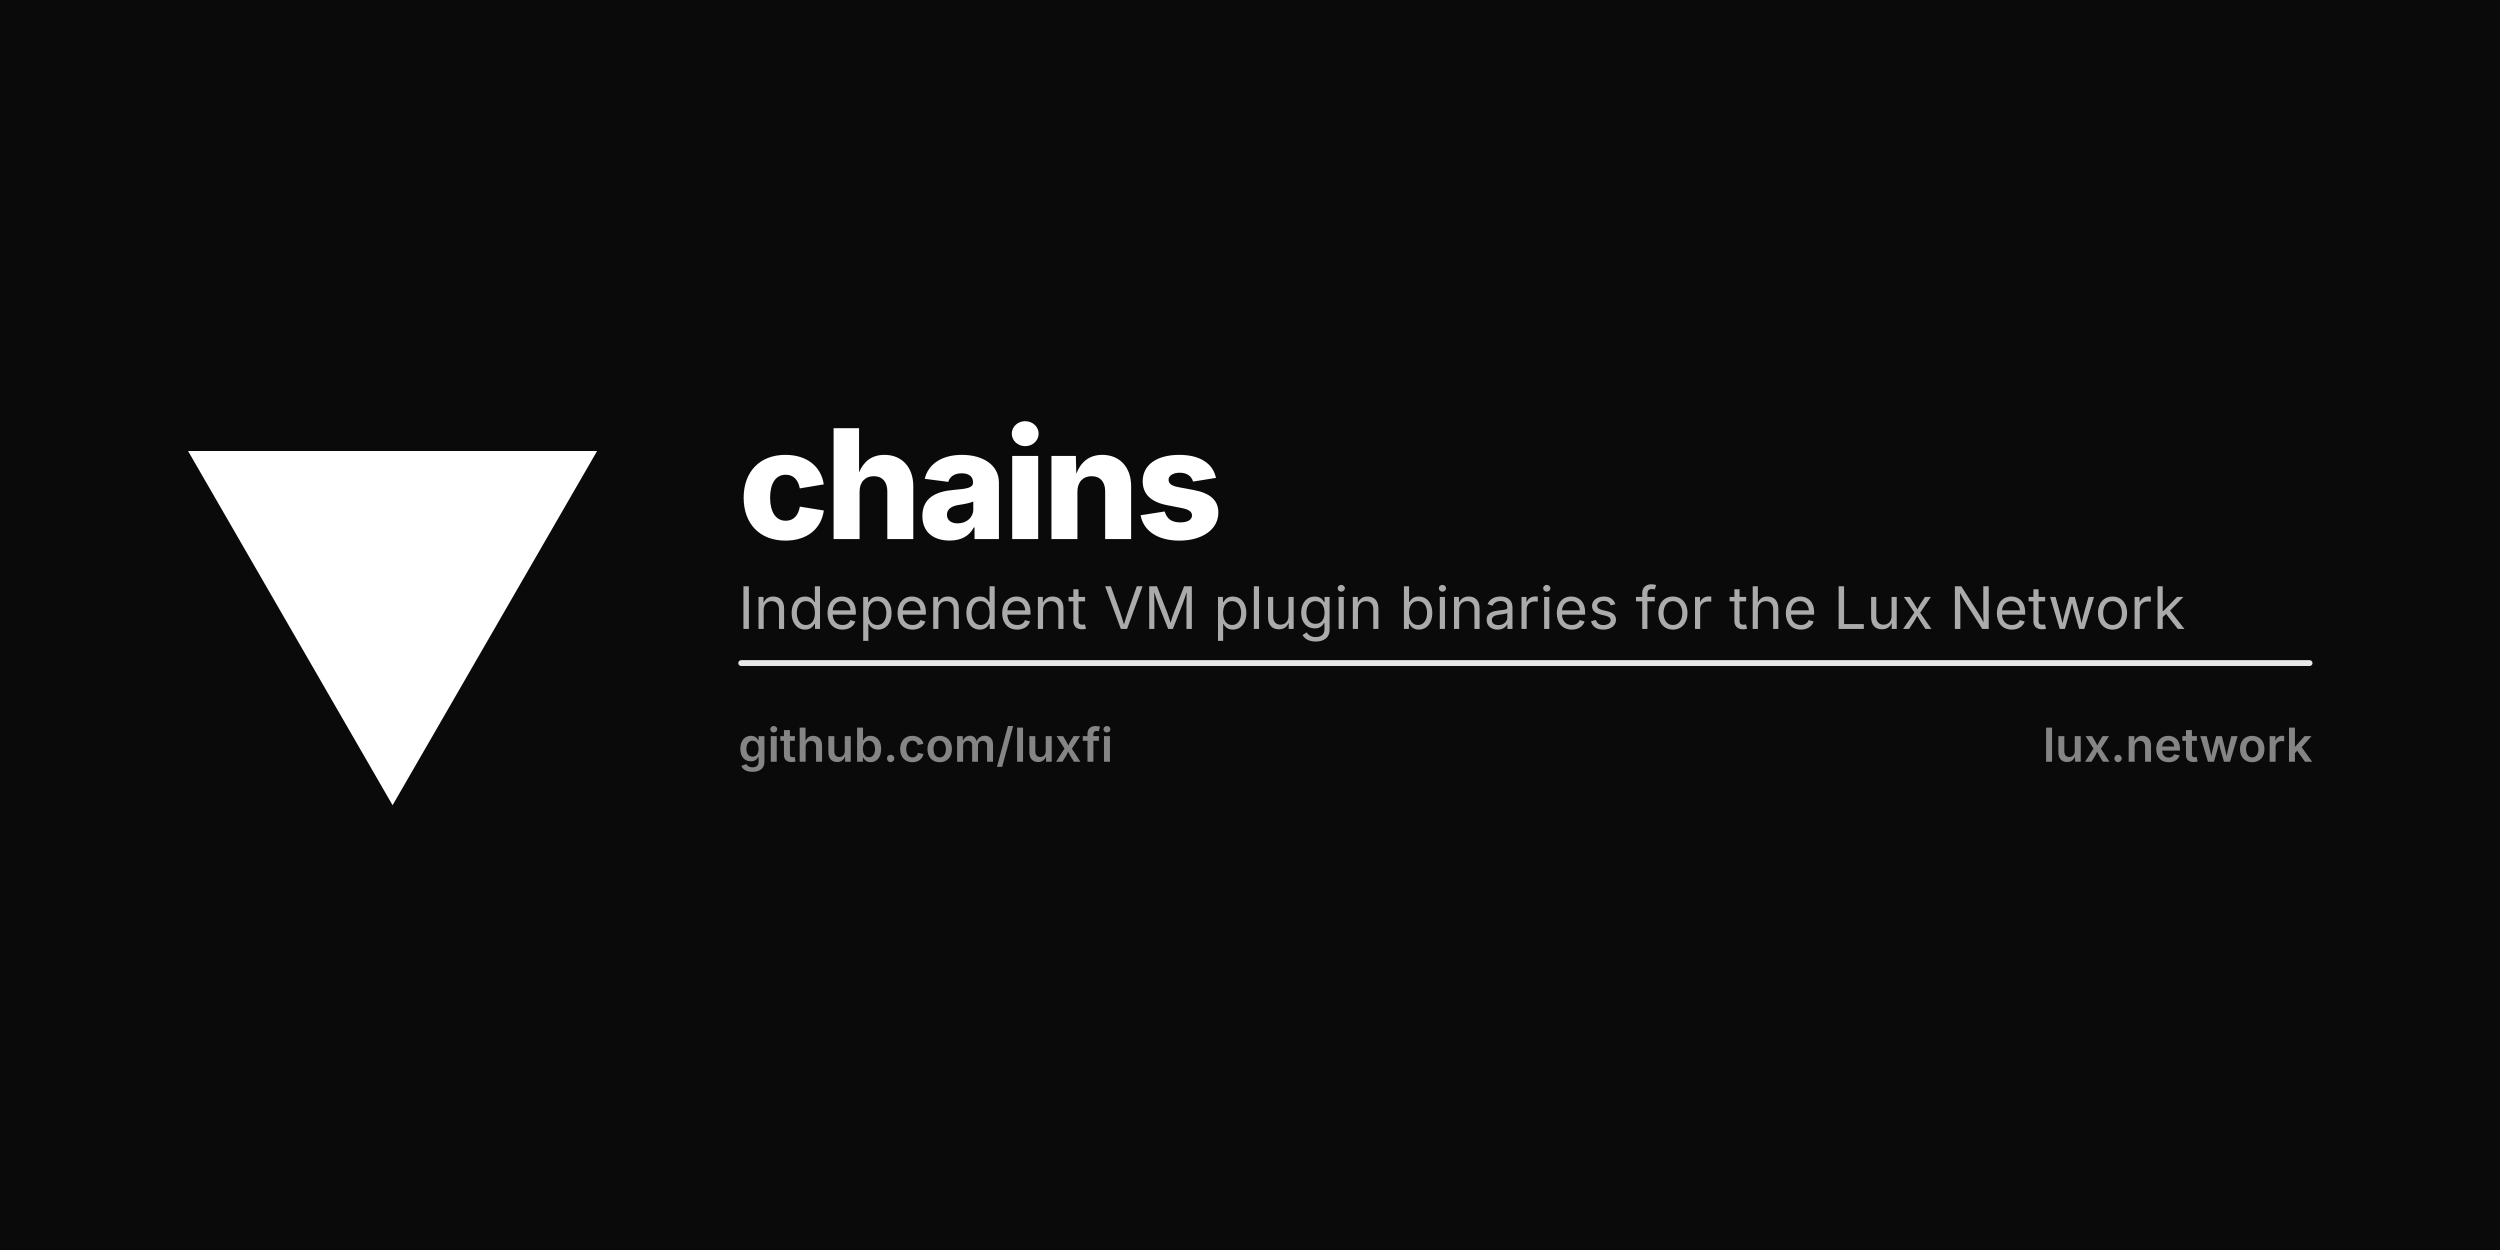
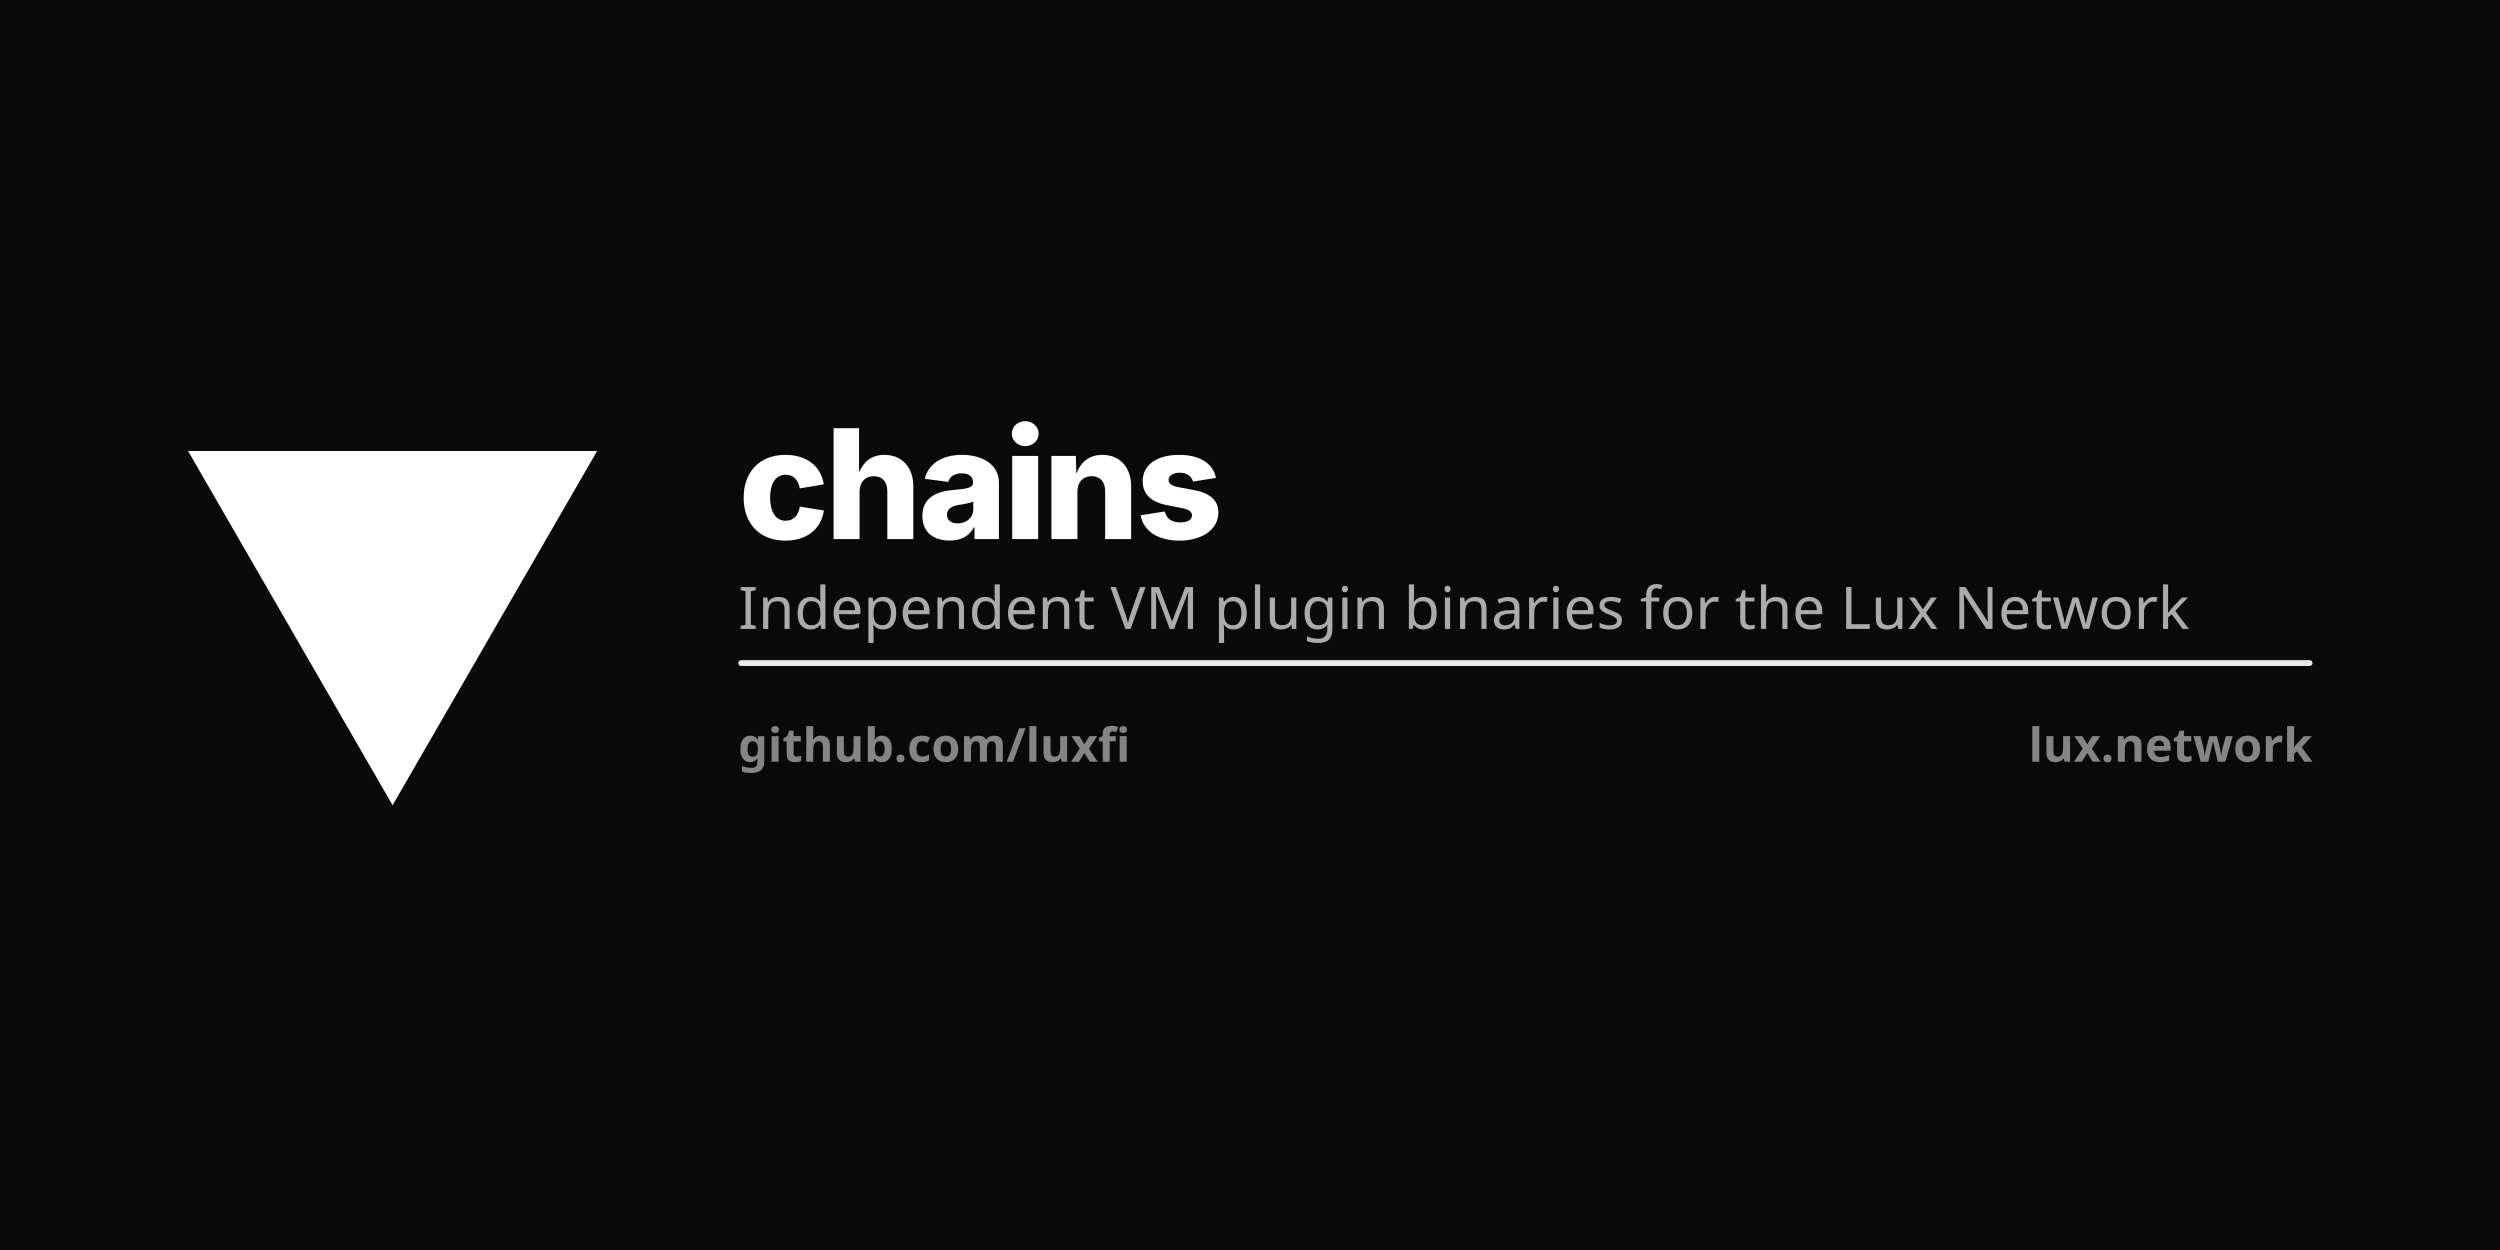
<svg xmlns="http://www.w3.org/2000/svg" width="1280" height="640" viewBox="0 0 1280 640" role="img" aria-label="chains">
  <rect width="1280" height="640" fill="#0A0A0A" />
  <svg x="96" y="215" width="210" height="210" viewBox="17 26 66 66">
    <path d="M50 88 L17.09 31 L82.91 31 Z" fill="#fff" />
  </svg>
-   <text x="378" y="276" font-family="Inter,system-ui,-apple-system,sans-serif" font-size="78" font-weight="800" letter-spacing="-2" fill="#ffffff">chains</text>
-   <text x="378" y="322" font-family="Inter,system-ui,sans-serif" font-size="30" fill="#ffffff" opacity=".66">Independent VM plugin binaries for the Lux Network</text>
+   <text x="378" y="276" font-family="Zen,system-ui,-apple-system,sans-serif" font-size="78" font-weight="800" letter-spacing="-2" fill="#ffffff">chains</text>
+   <text x="378" y="322" font-family="Zen,system-ui,sans-serif" font-size="30" fill="#ffffff" opacity=".66">Independent VM plugin binaries for the Lux Network</text>
  <rect x="378" y="338" width="806" height="3" rx="1.5" fill="#ffffff" opacity=".9" />
-   <text x="378" y="390" font-family="Inter,system-ui,sans-serif" font-size="24" font-weight="600" fill="#ffffff" opacity=".5">github.com/luxfi</text>
-   <text x="1184" y="390" text-anchor="end" font-family="Inter,system-ui,sans-serif" font-size="24" font-weight="600" fill="#ffffff" opacity=".5">lux.network</text>
+   <text x="378" y="390" font-family="Zen,system-ui,sans-serif" font-size="24" font-weight="600" fill="#ffffff" opacity=".5">github.com/luxfi</text>
+   <text x="1184" y="390" text-anchor="end" font-family="Zen,system-ui,sans-serif" font-size="24" font-weight="600" fill="#ffffff" opacity=".5">lux.network</text>
</svg>
